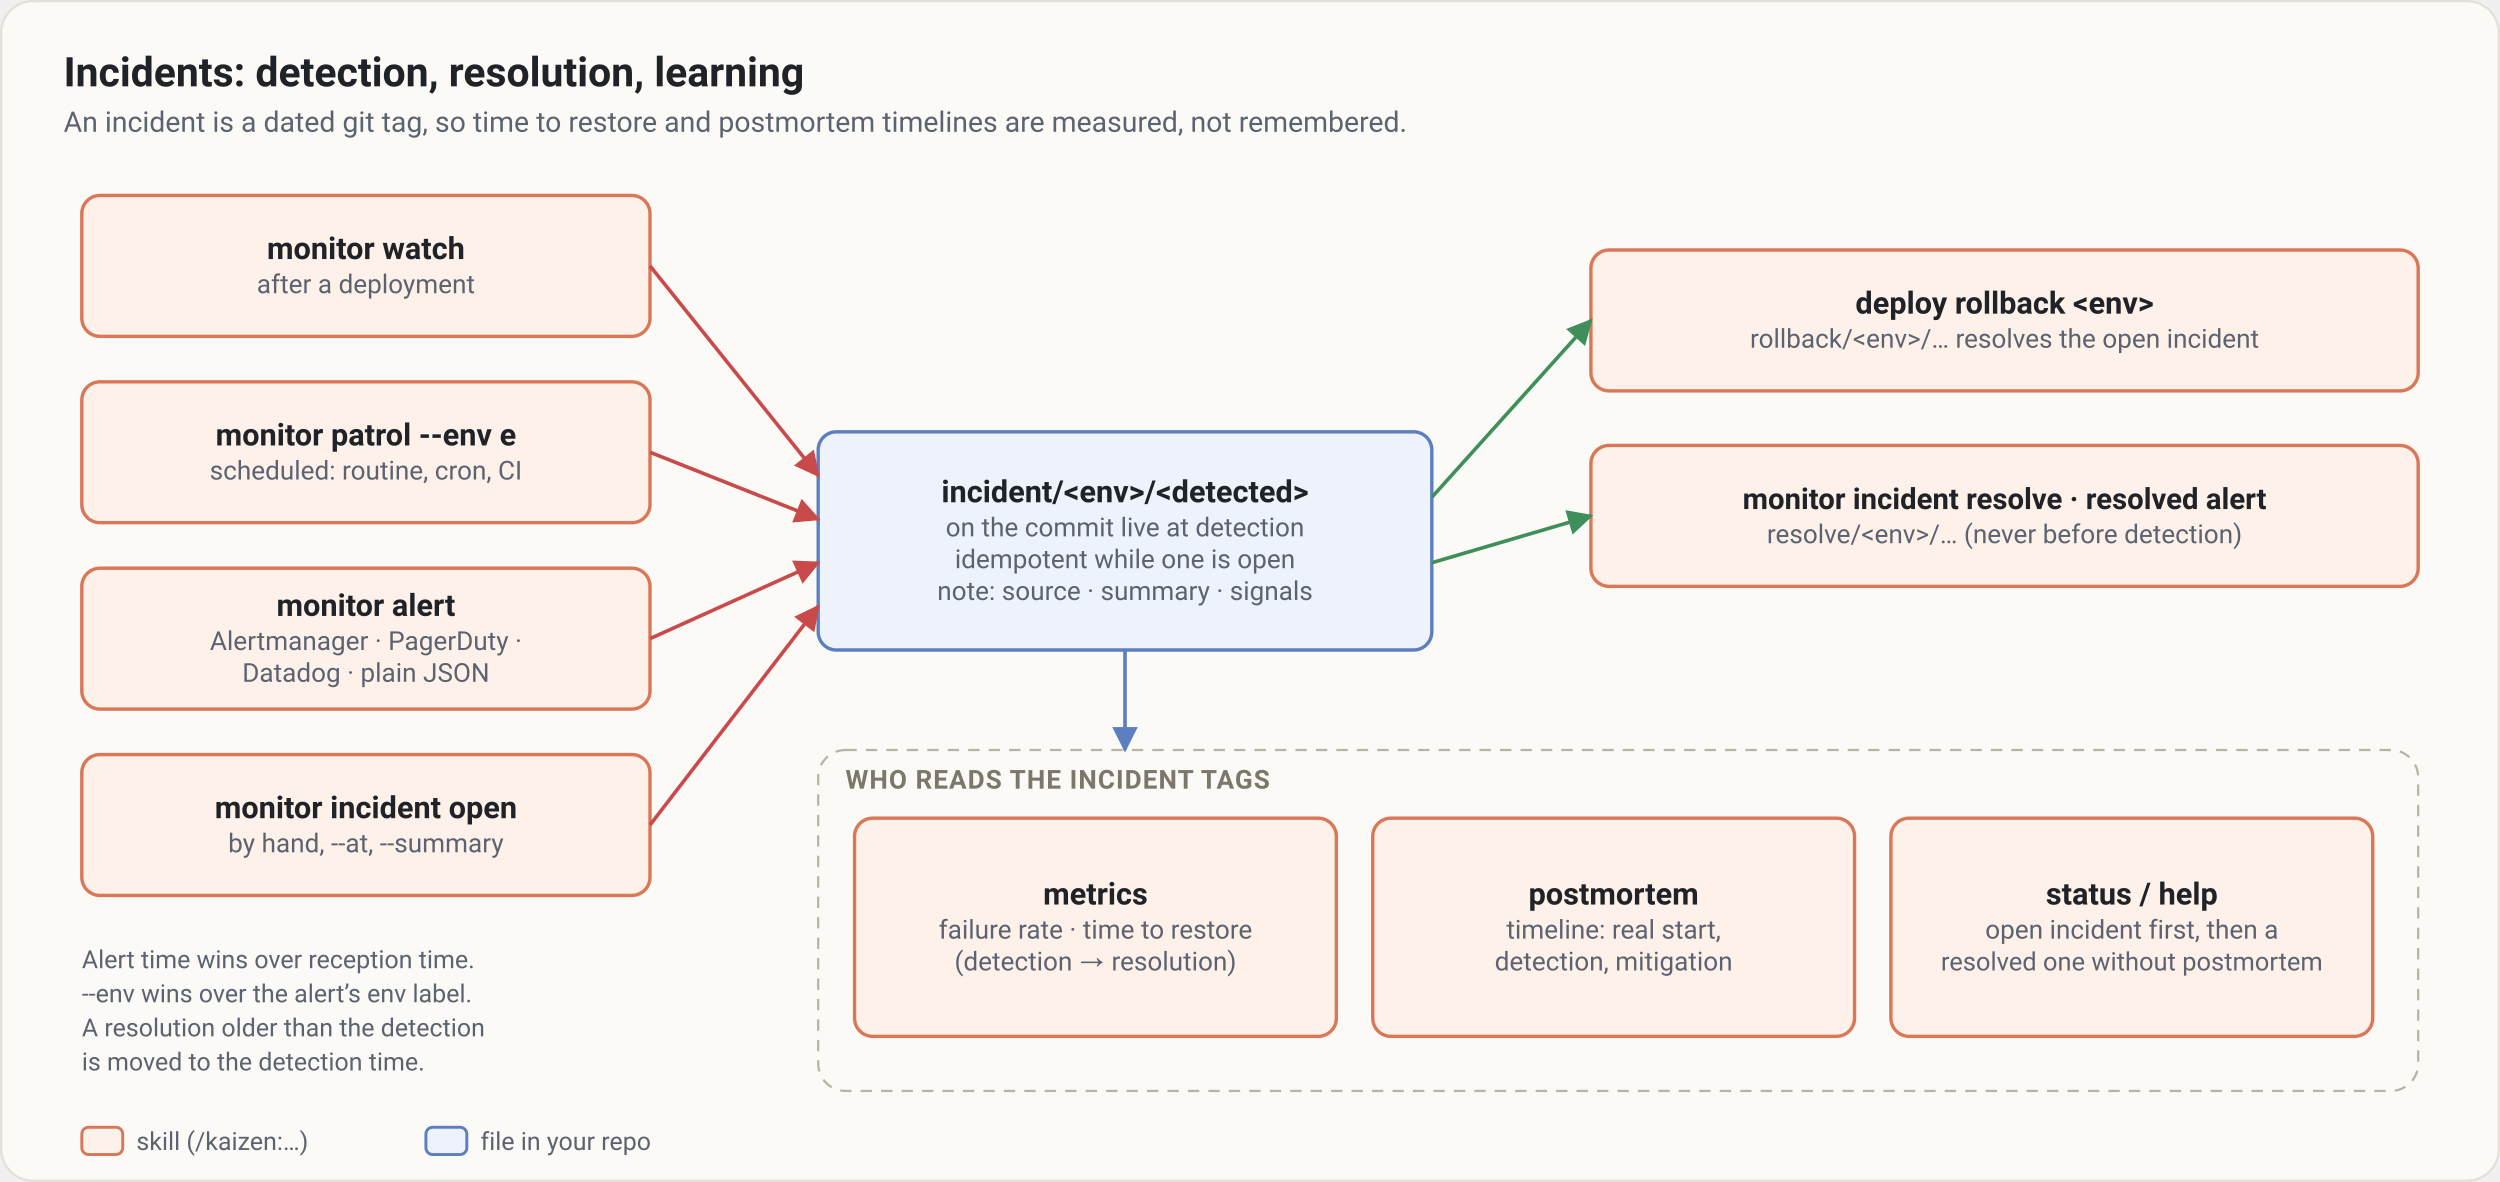
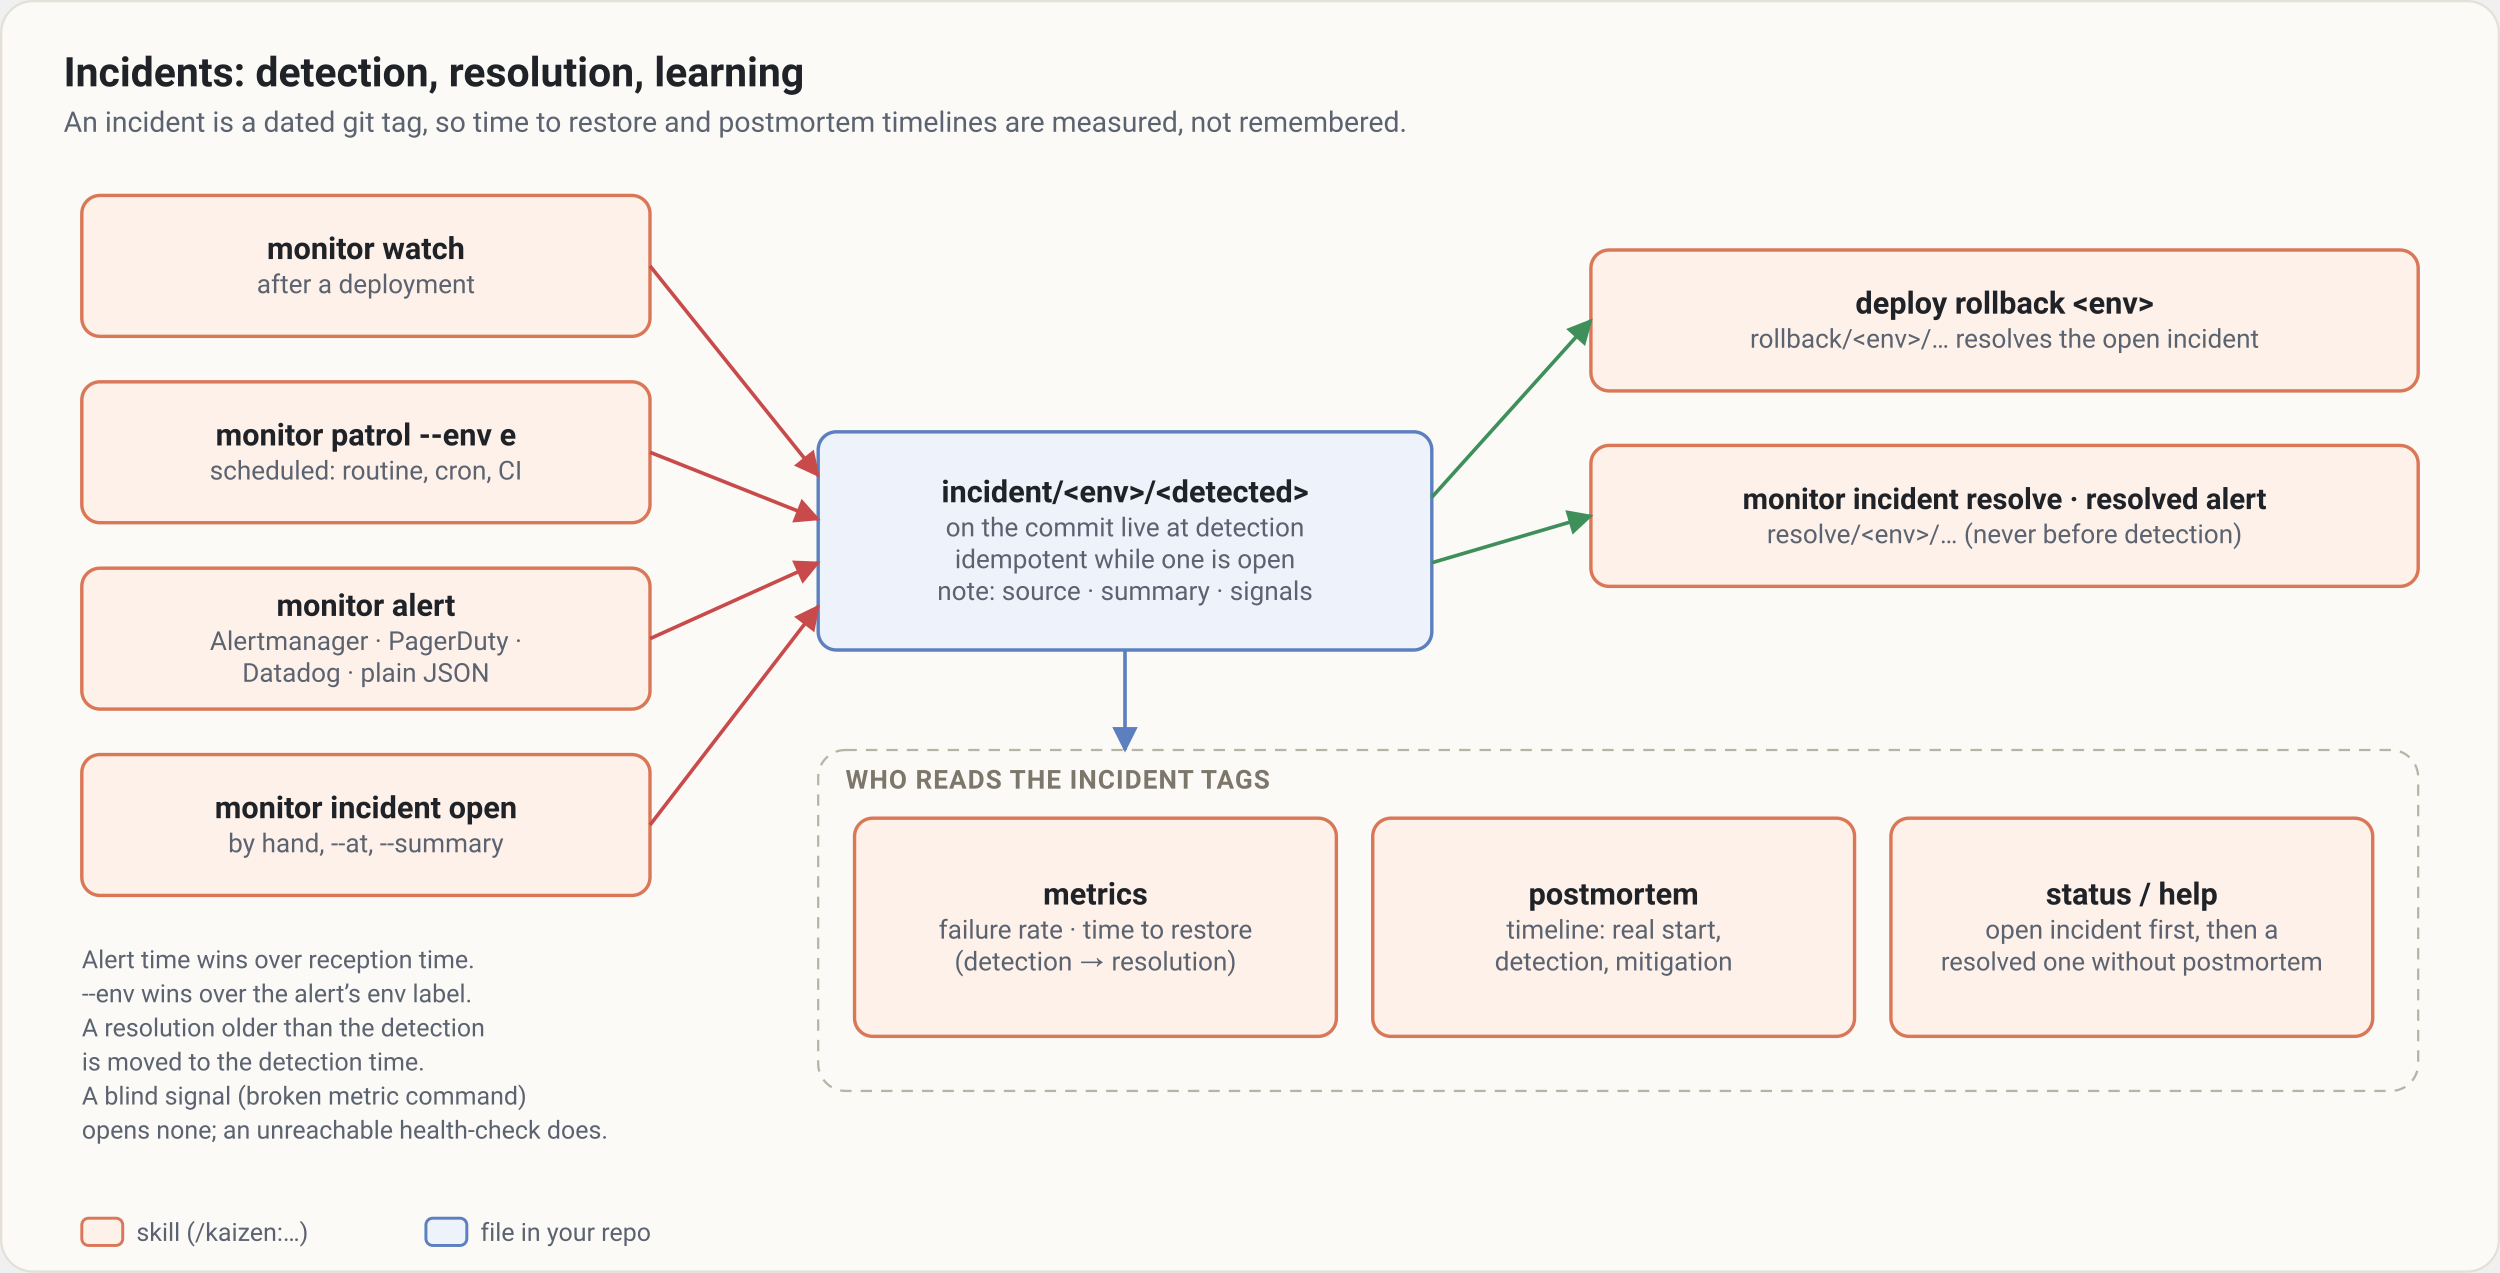
- <svg xmlns="http://www.w3.org/2000/svg" width="1100" height="520" viewBox="0 0 1100 520" role="img" aria-labelledby="t d">
+ <svg xmlns="http://www.w3.org/2000/svg" width="1100" height="560" viewBox="0 0 1100 560" role="img" aria-labelledby="t d">
  <style>
  .bg { fill: #fbfaf7; stroke: #e4e0d8; }
  text { font-family: ui-sans-serif, system-ui, -apple-system, "Segoe UI", Roboto, Helvetica, Arial, sans-serif; fill: #1f2328; }
  .title { font-size: 18px; font-weight: 700; }
  .desc { font-size: 12.5px; fill: #5c6370; }
  .label { font-size: 13.5px; font-weight: 600; }
  .t12 { font-size: 12px; }
  .sub { font-size: 11.5px; fill: #5c6370; }
  .small { font-size: 11px; fill: #5c6370; }
  .edge { font-size: 11px; fill: #5c6370; }
  .mono { font-family: ui-monospace, SFMono-Regular, Menlo, Consolas, monospace; }
  .skill { fill: #fdf1ea; stroke: #d97757; }
  .artifact { fill: #edf2fb; stroke: #5b7fbf; }
  .gate { fill: #fdeeee; stroke: #c94a4a; }
  .agent { fill: #ecf6ef; stroke: #3f8f5a; }
  .outside { fill: #f3f0fa; stroke: #7a5fc0; }
  .state { fill: #fff8e1; stroke: #b8901c; }
  .plain { fill: #ffffff; stroke: #c9c4ba; }
  .region { fill: none; stroke: #b9b3a6; stroke-dasharray: 5 4; }
  .regionlabel { font-size: 11.5px; font-weight: 600; fill: #7d776b; letter-spacing: .04em; }
  .band { fill: #fff4dd; stroke: #d6a645; }
  .line { fill: none; stroke: #6e7681; stroke-width: 1.6; }
  .line.accent { stroke: #d97757; }
  .line.bad { stroke: #c94a4a; }
  .line.ok { stroke: #3f8f5a; }
  .line.blue { stroke: #5b7fbf; }
  .dashed { stroke-dasharray: 6 4; }
  .head { fill: #6e7681; }
  .head.accent { fill: #d97757; }
  .head.bad { fill: #c94a4a; }
  .head.ok { fill: #3f8f5a; }
  .head.blue { fill: #5b7fbf; }
  .pill { fill: #ffffff; stroke: none; }
  @media (prefers-color-scheme: dark) {
    .bg { fill: #161b22; stroke: #30363d; }
    text { fill: #e6edf3; }
    .desc, .sub, .small, .edge { fill: #9aa4b0; }
    .skill { fill: #3a2419; stroke: #e08b6c; }
    .artifact { fill: #1b2638; stroke: #7c9fd8; }
    .gate { fill: #3a1d1f; stroke: #e06c6c; }
    .agent { fill: #18301f; stroke: #5fb07a; }
    .outside { fill: #271f3d; stroke: #a08ae0; }
    .state { fill: #33290f; stroke: #d6b043; }
    .plain { fill: #1f2630; stroke: #4a525d; }
    .region { stroke: #5a6270; }
    .regionlabel { fill: #a39d90; }
    .band { fill: #33290f; stroke: #c99a3b; }
    .line { stroke: #9aa4b0; }
    .line.accent { stroke: #e08b6c; }
    .line.bad { stroke: #e06c6c; }
    .line.ok { stroke: #5fb07a; }
    .line.blue { stroke: #7c9fd8; }
    .head { fill: #9aa4b0; }
    .head.accent { fill: #e08b6c; }
    .head.bad { fill: #e06c6c; }
    .head.ok { fill: #5fb07a; }
    .head.blue { fill: #7c9fd8; }
    .pill { fill: #161b22; }
  }
</style>
  <defs>
    <marker id="h-default" viewBox="0 0 10 10" refX="9" refY="5" markerWidth="7" markerHeight="7" orient="auto-start-reverse">
      <path class="head" d="M0,0 L10,5 L0,10 z" />
    </marker>
    <marker id="s-default" viewBox="0 0 10 10" refX="9" refY="5" markerWidth="7" markerHeight="7" orient="auto-start-reverse">
      <path class="head" d="M0,0 L10,5 L0,10 z" />
    </marker>
    <marker id="h-accent" viewBox="0 0 10 10" refX="9" refY="5" markerWidth="7" markerHeight="7" orient="auto-start-reverse">
      <path class="head accent" d="M0,0 L10,5 L0,10 z" />
    </marker>
    <marker id="s-accent" viewBox="0 0 10 10" refX="9" refY="5" markerWidth="7" markerHeight="7" orient="auto-start-reverse">
      <path class="head accent" d="M0,0 L10,5 L0,10 z" />
    </marker>
    <marker id="h-bad" viewBox="0 0 10 10" refX="9" refY="5" markerWidth="7" markerHeight="7" orient="auto-start-reverse">
      <path class="head bad" d="M0,0 L10,5 L0,10 z" />
    </marker>
    <marker id="s-bad" viewBox="0 0 10 10" refX="9" refY="5" markerWidth="7" markerHeight="7" orient="auto-start-reverse">
      <path class="head bad" d="M0,0 L10,5 L0,10 z" />
    </marker>
    <marker id="h-ok" viewBox="0 0 10 10" refX="9" refY="5" markerWidth="7" markerHeight="7" orient="auto-start-reverse">
      <path class="head ok" d="M0,0 L10,5 L0,10 z" />
    </marker>
    <marker id="s-ok" viewBox="0 0 10 10" refX="9" refY="5" markerWidth="7" markerHeight="7" orient="auto-start-reverse">
      <path class="head ok" d="M0,0 L10,5 L0,10 z" />
    </marker>
    <marker id="h-blue" viewBox="0 0 10 10" refX="9" refY="5" markerWidth="7" markerHeight="7" orient="auto-start-reverse">
      <path class="head blue" d="M0,0 L10,5 L0,10 z" />
    </marker>
    <marker id="s-blue" viewBox="0 0 10 10" refX="9" refY="5" markerWidth="7" markerHeight="7" orient="auto-start-reverse">
      <path class="head blue" d="M0,0 L10,5 L0,10 z" />
    </marker>
  </defs>
-   <rect class="bg" x="0.5" y="0.5" width="1099" height="519" rx="14" />
+   <rect class="bg" x="0.5" y="0.5" width="1099" height="559" rx="14" />
  <text class="title" x="28" y="38">Incidents: detection, resolution, learning</text>
  <text class="desc" x="28" y="58">An incident is a dated git tag, so time to restore and postmortem timelines are measured, not remembered.</text>
  <rect class="skill" x="36" y="86" width="250" height="62" rx="8" stroke-width="1.5" />
  <text class="label" x="161" y="114" text-anchor="middle">monitor watch</text>
  <text class="sub" x="161" y="129" text-anchor="middle">after a deployment</text>
  <rect class="skill" x="36" y="168" width="250" height="62" rx="8" stroke-width="1.5" />
  <text class="label" x="161" y="196" text-anchor="middle">monitor patrol --env e</text>
  <text class="sub" x="161" y="211" text-anchor="middle">scheduled: routine, cron, CI</text>
  <rect class="skill" x="36" y="250" width="250" height="62" rx="8" stroke-width="1.5" />
  <text class="label" x="161" y="271" text-anchor="middle">monitor alert</text>
  <text class="sub" x="161" y="286" text-anchor="middle">Alertmanager · PagerDuty ·</text>
  <text class="sub" x="161" y="300" text-anchor="middle">Datadog · plain JSON</text>
  <rect class="skill" x="36" y="332" width="250" height="62" rx="8" stroke-width="1.5" />
  <text class="label" x="161" y="360" text-anchor="middle">monitor incident open</text>
  <text class="sub" x="161" y="375" text-anchor="middle">by hand, --at, --summary</text>
  <rect class="artifact" x="360" y="190" width="270" height="96" rx="8" stroke-width="1.5" />
  <text class="label" x="495" y="221" text-anchor="middle">incident/&lt;env&gt;/&lt;detected&gt;</text>
  <text class="sub" x="495" y="236" text-anchor="middle">on the commit live at detection</text>
  <text class="sub" x="495" y="250" text-anchor="middle">idempotent while one is open</text>
  <text class="sub" x="495" y="264" text-anchor="middle">note: source · summary · signals</text>
  <path class="line bad" d="M286,117 L360,209.2" marker-end="url(#h-bad)" />
  <path class="line bad" d="M286,199 L360,228.4" marker-end="url(#h-bad)" />
  <path class="line bad" d="M286,281 L360,247.6" marker-end="url(#h-bad)" />
  <path class="line bad" d="M286,363 L360,266.8" marker-end="url(#h-bad)" />
  <rect class="skill" x="700" y="110" width="364" height="62" rx="8" stroke-width="1.5" />
  <text class="label" x="882" y="138" text-anchor="middle">deploy rollback &lt;env&gt;</text>
  <text class="sub" x="882" y="153" text-anchor="middle">rollback/&lt;env&gt;/… resolves the open incident</text>
  <rect class="skill" x="700" y="196" width="364" height="62" rx="8" stroke-width="1.5" />
  <text class="label" x="882" y="224" text-anchor="middle" style="font-size:12.9px">monitor incident resolve · resolved alert</text>
  <text class="sub" x="882" y="239" text-anchor="middle">resolve/&lt;env&gt;/… (never before detection)</text>
  <path class="line ok" d="M630,218.8 L700,141" marker-end="url(#h-ok)" />
  <path class="line ok" d="M630,247.6 L700,227" marker-end="url(#h-ok)" />
  <rect class="region" x="360" y="330" width="704" height="150" rx="12" />
  <text class="regionlabel" x="372" y="347">WHO READS THE INCIDENT TAGS</text>
  <rect class="skill" x="376" y="360" width="212" height="96" rx="8" stroke-width="1.5" />
  <text class="label" x="482" y="398" text-anchor="middle">metrics</text>
  <text class="sub" x="482" y="413" text-anchor="middle">failure rate · time to restore</text>
  <text class="sub" x="482" y="427" text-anchor="middle">(detection → resolution)</text>
  <rect class="skill" x="604" y="360" width="212" height="96" rx="8" stroke-width="1.5" />
  <text class="label" x="710" y="398" text-anchor="middle">postmortem</text>
  <text class="sub" x="710" y="413" text-anchor="middle">timeline: real start,</text>
  <text class="sub" x="710" y="427" text-anchor="middle">detection, mitigation</text>
  <rect class="skill" x="832" y="360" width="212" height="96" rx="8" stroke-width="1.5" />
  <text class="label" x="938" y="398" text-anchor="middle">status / help</text>
  <text class="sub" x="938" y="413" text-anchor="middle">open incident first, then a</text>
  <text class="sub" x="938" y="427" text-anchor="middle" style="font-size:11.2px">resolved one without postmortem</text>
  <path class="line blue" d="M495,286 L495,330" marker-end="url(#h-blue)" />
  <text class="small" x="36" y="426" text-anchor="start">Alert time wins over reception time.</text>
  <text class="small" x="36" y="441" text-anchor="start">--env wins over the alert’s env label.</text>
  <text class="small" x="36" y="456" text-anchor="start">A resolution older than the detection</text>
  <text class="small" x="36" y="471" text-anchor="start">is moved to the detection time.</text>
-   <rect class="skill" x="36" y="496" width="18" height="12" rx="3" stroke-width="1.3" />
-   <text class="small" x="60" y="506">skill (/kaizen:…)</text>
-   <rect class="artifact" x="187.4" y="496" width="18" height="12" rx="3" stroke-width="1.3" />
-   <text class="small" x="211.4" y="506">file in your repo</text>
+   <text class="small" x="36" y="486" text-anchor="start">A blind signal (broken metric command)</text>
+   <text class="small" x="36" y="501" text-anchor="start">opens none; an unreachable health-check does.</text>
+   <rect class="skill" x="36" y="536" width="18" height="12" rx="3" stroke-width="1.3" />
+   <text class="small" x="60" y="546">skill (/kaizen:…)</text>
+   <rect class="artifact" x="187.4" y="536" width="18" height="12" rx="3" stroke-width="1.3" />
+   <text class="small" x="211.4" y="546">file in your repo</text>
</svg>
